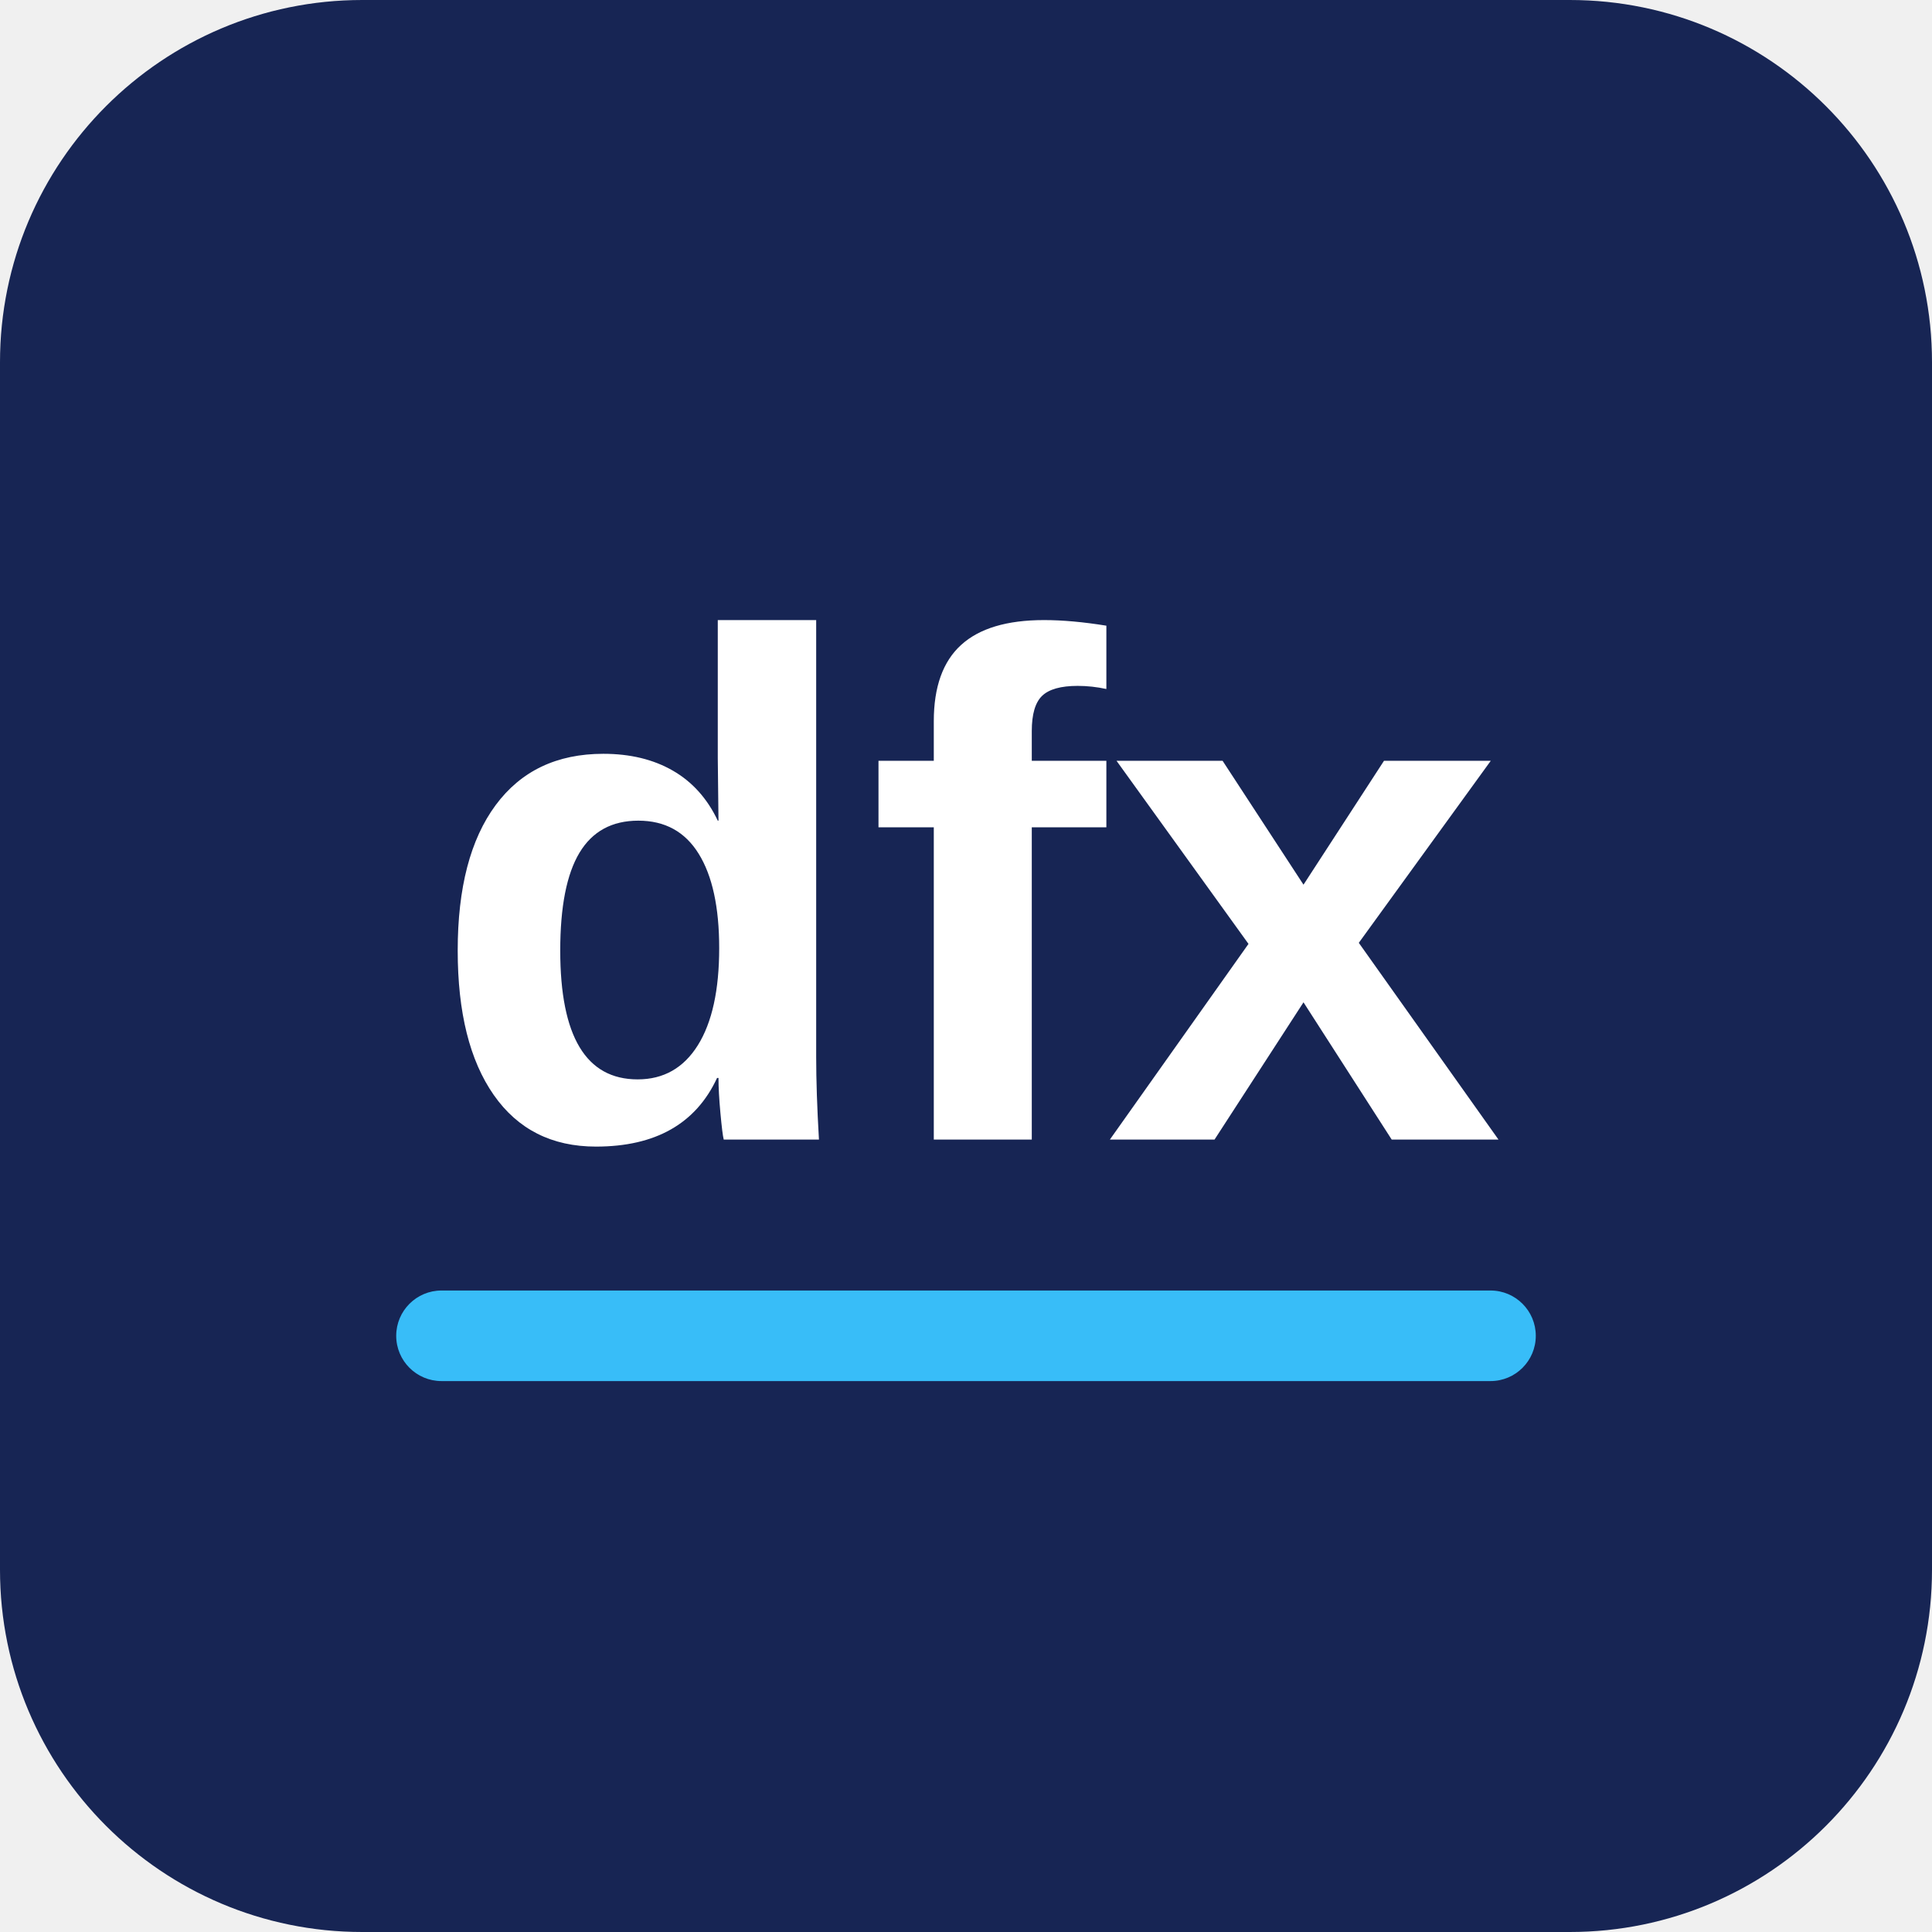
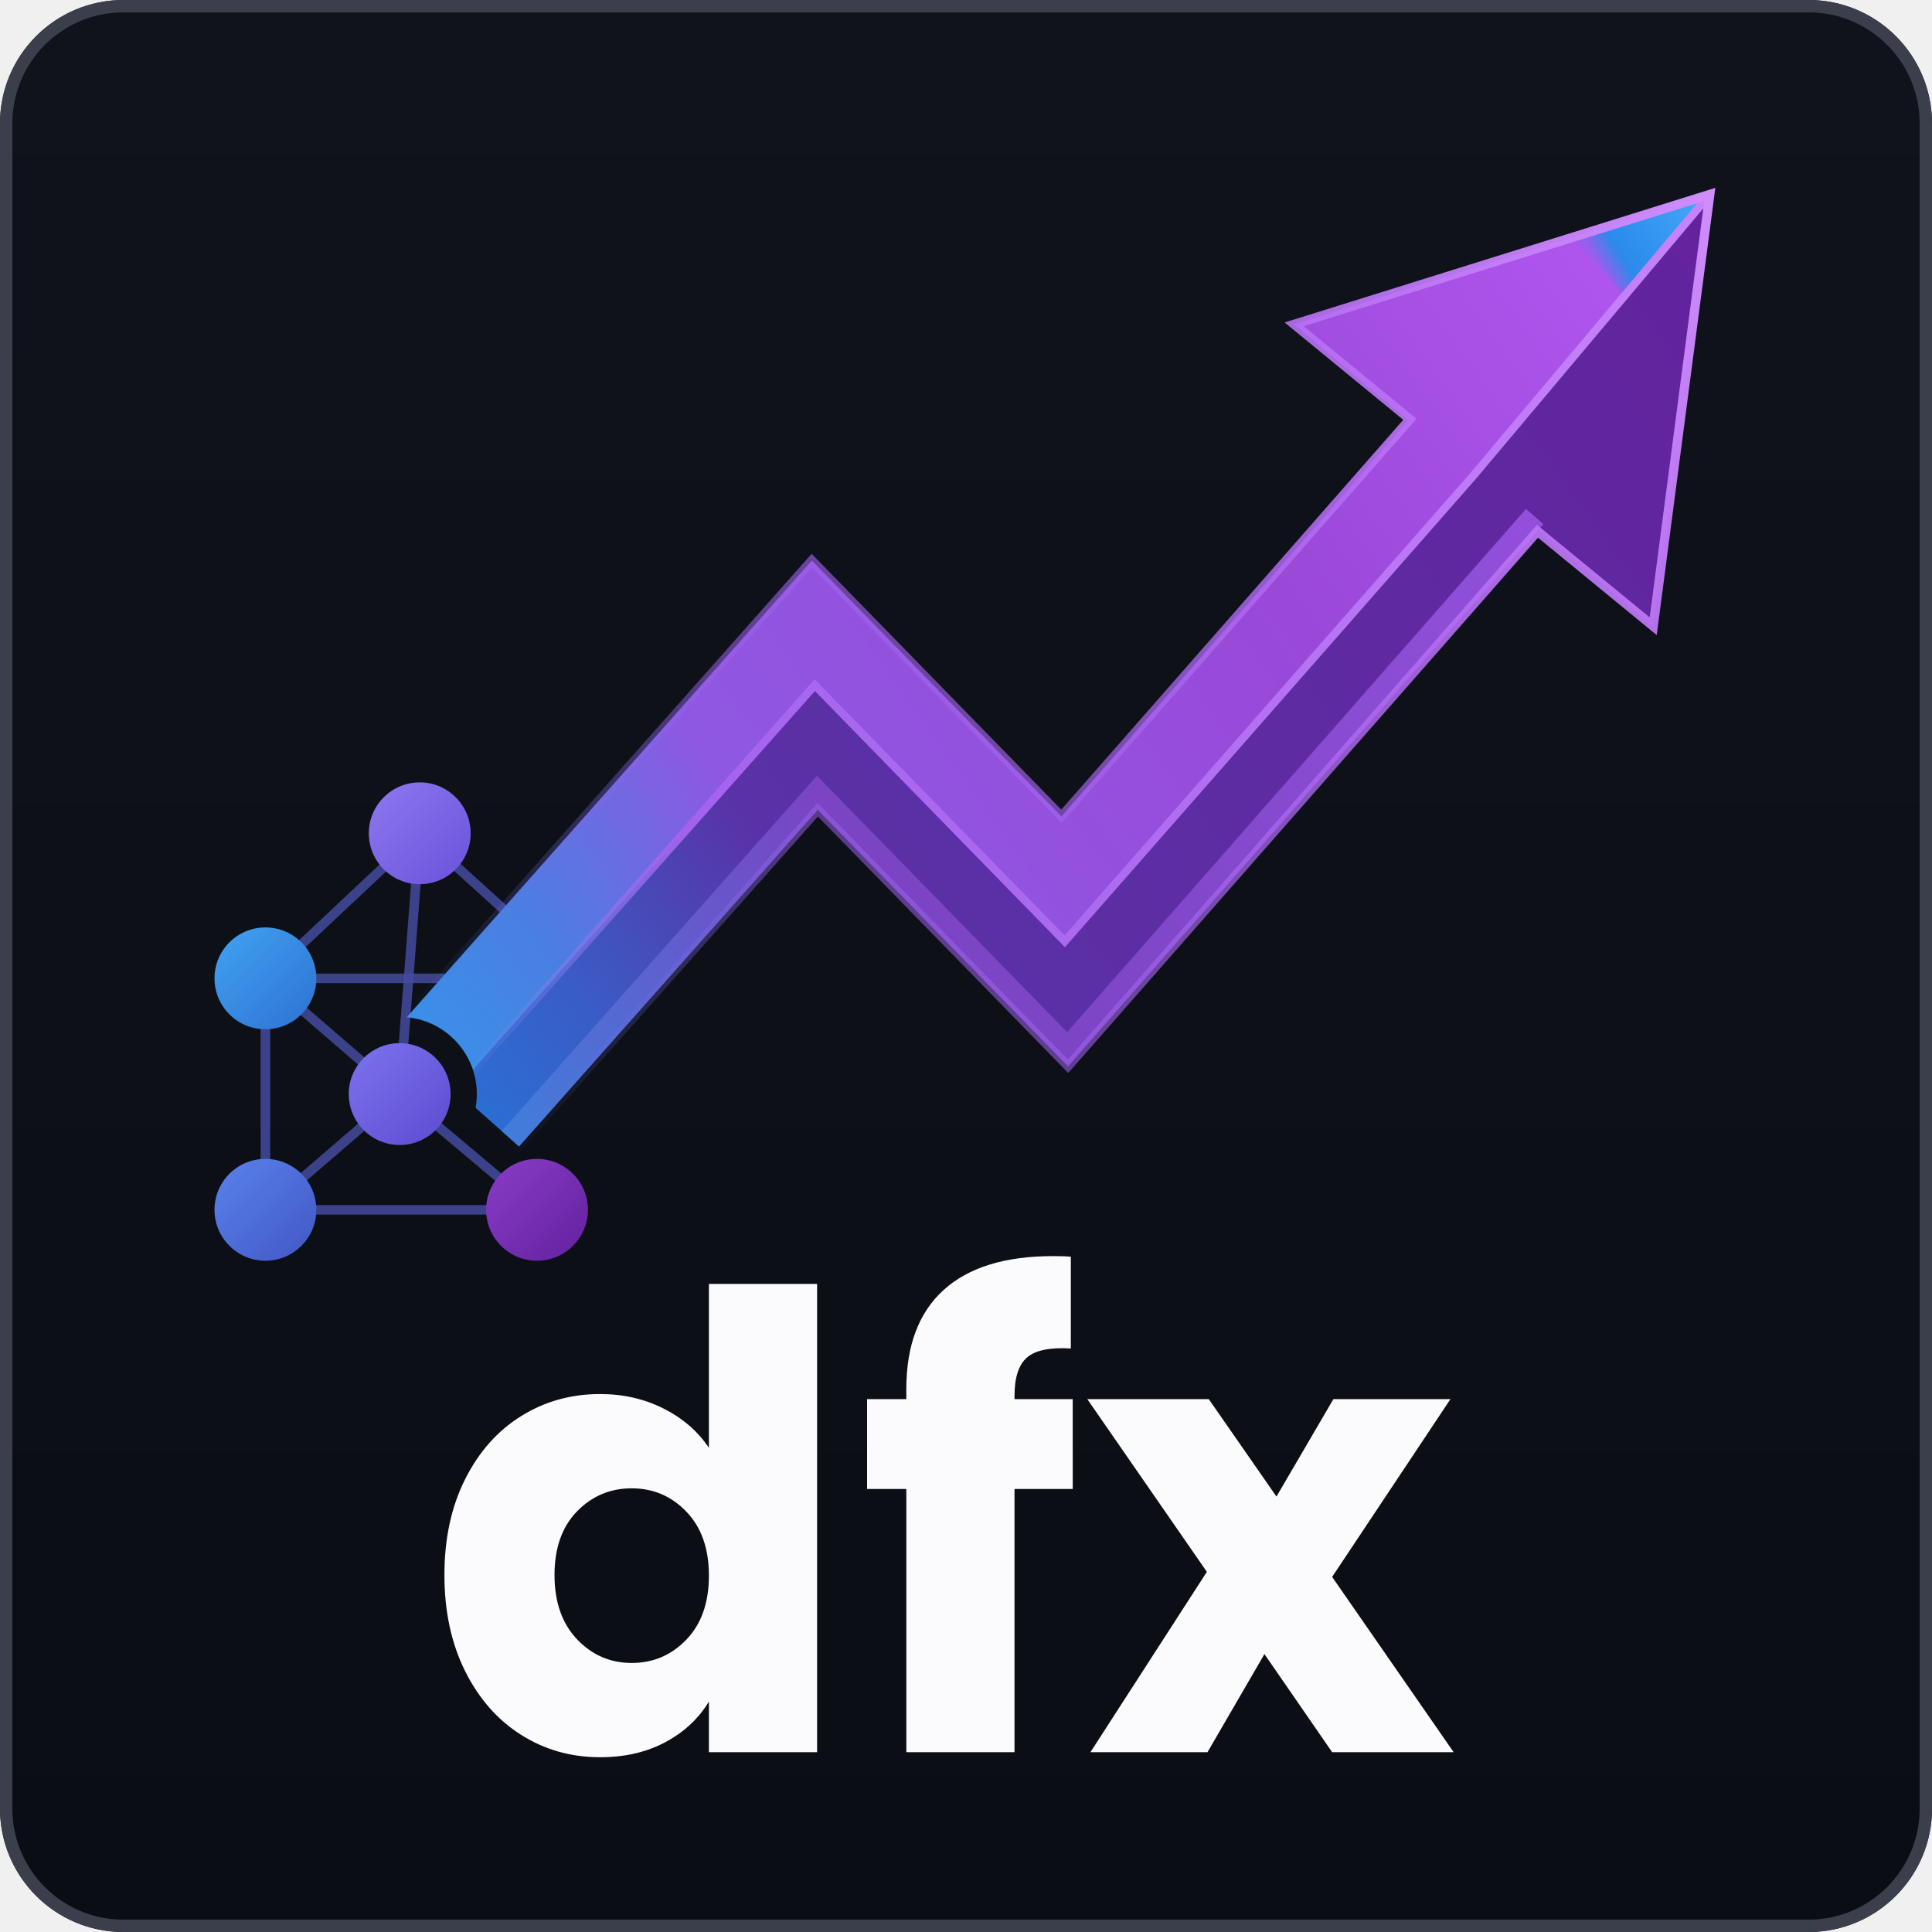
- <svg xmlns="http://www.w3.org/2000/svg" viewBox="0 0 512 512" role="img" aria-labelledby="title">
-   <rect width="512" height="512" rx="96" fill="#172554" />
-   <text x="256" y="302" fill="#fff" font-family="Arial, Helvetica, sans-serif" font-size="190" font-weight="700" text-anchor="middle">dfx</text>
-   <rect x="105" y="342" width="302" height="24" rx="12" fill="#38bdf8" />
+ <svg xmlns="http://www.w3.org/2000/svg" width="1024" height="1024" viewBox="0 0 1024 1024">
+   <defs>
+     <linearGradient id="bg" x1="0" y1="0" x2="0" y2="1">
+       <stop offset="0" stop-color="#10131b" />
+       <stop offset="1" stop-color="#0a0d13" />
+     </linearGradient>
+     <linearGradient id="light" gradientUnits="userSpaceOnUse" x1="351.60" y1="546.20" x2="758.00" y2="256.00">
+       <stop offset="0" stop-color="#3a90e8" />
+       <stop offset="0.1" stop-color="#4a7fe2" />
+       <stop offset="0.26" stop-color="#8f58e2" />
+       <stop offset="0.62" stop-color="#9a48d8" />
+       <stop offset="1" stop-color="#b459f3" />
+     </linearGradient>
+     <linearGradient id="dark" gradientUnits="userSpaceOnUse" x1="351.60" y1="546.20" x2="758.00" y2="256.00">
+       <stop offset="0" stop-color="#2a6fd4" />
+       <stop offset="0.1" stop-color="#3a5cc6" />
+       <stop offset="0.26" stop-color="#5a31a6" />
+       <stop offset="1" stop-color="#63239d" />
+     </linearGradient>
+     <linearGradient id="band" gradientUnits="userSpaceOnUse" x1="351.60" y1="546.20" x2="758.00" y2="256.00">
+       <stop offset="0" stop-color="#3f7fdc" />
+       <stop offset="0.3" stop-color="#7a44c4" />
+       <stop offset="1" stop-color="#9d55e4" />
+     </linearGradient>
+     <linearGradient id="ridge" gradientUnits="userSpaceOnUse" x1="351.60" y1="546.20" x2="758.00" y2="256.00">
+       <stop offset="0" stop-color="#6f92f2" stop-opacity="0.0" />
+       <stop offset="0.22" stop-color="#a362ee" stop-opacity="1" />
+       <stop offset="1" stop-color="#c983fa" stop-opacity="1" />
+     </linearGradient>
+     <linearGradient id="rim" gradientUnits="userSpaceOnUse" x1="351.60" y1="546.20" x2="758.00" y2="256.00">
+       <stop offset="0" stop-color="#4f78e2" stop-opacity="0.0" />
+       <stop offset="0.3" stop-color="#9a5fea" stop-opacity="0.55" />
+       <stop offset="0.7" stop-color="#b56cf4" stop-opacity="0.9" />
+       <stop offset="1" stop-color="#cf8dfc" stop-opacity="1" />
+     </linearGradient>
+     <linearGradient id="shine" gradientUnits="userSpaceOnUse" x1="758.00" y1="256.00" x2="722.10" y2="278.63">
+       <stop offset="0" stop-color="#45aaf8" stop-opacity="1" />
+       <stop offset="0.82" stop-color="#2b8aeb" stop-opacity="1" />
+       <stop offset="1" stop-color="#2b8aeb" stop-opacity="0.15" />
+     </linearGradient>
+     <linearGradient id="nT" gradientUnits="userSpaceOnUse" x1="323.50" y1="446.50" x2="356.50" y2="479.50">
+       <stop offset="0" stop-color="#8f78f0" />
+       <stop offset="1" stop-color="#6a52da" />
+     </linearGradient>
+     <linearGradient id="nL" gradientUnits="userSpaceOnUse" x1="273.50" y1="493.50" x2="306.50" y2="526.50">
+       <stop offset="0" stop-color="#42a2f2" />
+       <stop offset="1" stop-color="#2c72d2" />
+     </linearGradient>
+     <linearGradient id="nC" gradientUnits="userSpaceOnUse" x1="317.00" y1="531.00" x2="350.00" y2="564.00">
+       <stop offset="0" stop-color="#7c74ee" />
+       <stop offset="1" stop-color="#5c4bd0" />
+     </linearGradient>
+     <linearGradient id="nBL" gradientUnits="userSpaceOnUse" x1="273.50" y1="568.50" x2="306.50" y2="601.50">
+       <stop offset="0" stop-color="#5a82ea" />
+       <stop offset="1" stop-color="#4157c6" />
+     </linearGradient>
+     <linearGradient id="nBR" gradientUnits="userSpaceOnUse" x1="361.50" y1="568.50" x2="394.50" y2="601.50">
+       <stop offset="0" stop-color="#8a3cc8" />
+       <stop offset="1" stop-color="#62219e" />
+     </linearGradient>
+     <mask id="notch" maskUnits="userSpaceOnUse" x="0" y="0" width="1024" height="1024">
+       <rect x="0" y="0" width="1024" height="1024" fill="#fff" />
+       <circle cx="333.50" cy="547.50" r="25.00" fill="#000" />
+     </mask>
+   </defs>
+   <g transform="matrix(1.635783 0 0 1.635783 -333.6997 -315.7061)">
+     <rect x="204.00" y="193.00" width="626.00" height="626.00" rx="40.00" fill="url(#bg)" />
+     <rect x="206.00" y="195.00" width="622.00" height="622.00" rx="38.00" fill="none" stroke="#3b3f4b" stroke-width="4" />
+     <g stroke="#454b9e" stroke-opacity="0.85" stroke-width="3.1" stroke-linecap="round">
+       <line x1="340.00" y1="463.00" x2="290.00" y2="510.00" />
+       <line x1="340.00" y1="463.00" x2="333.50" y2="547.50" />
+       <line x1="290.00" y1="510.00" x2="333.50" y2="547.50" />
+       <line x1="290.00" y1="510.00" x2="290.00" y2="585.00" />
+       <line x1="333.50" y1="547.50" x2="290.00" y2="585.00" />
+       <line x1="333.50" y1="547.50" x2="378.00" y2="585.00" />
+       <line x1="290.00" y1="585.00" x2="378.00" y2="585.00" />
+       <line x1="340.00" y1="463.00" x2="372.00" y2="492.00" />
+       <line x1="290.00" y1="510.00" x2="372.00" y2="510.00" />
+     </g>
+     <g mask="url(#notch)">
+       <polygon points="351.60,546.20 468.00,415.00 549.00,498.00 683.43,344.70 704.10,362.84 550.07,538.47 468.96,455.36 372.17,564.45" fill="url(#dark)" />
+       <polygon points="681.50,347.00 758.00,256.00 739.67,395.91" fill="url(#dark)" />
+       <polygon points="331.03,527.95 467.04,374.64 547.93,457.53 662.76,326.57 683.43,344.70 549.00,498.00 468.00,415.00 351.60,546.20" fill="url(#light)" />
+       <polygon points="623.33,298.09 758.00,256.00 681.50,347.00" fill="url(#light)" />
+       <polygon points="366.56,559.47 468.70,444.35 549.78,527.43 698.46,357.89 704.10,362.84 550.07,538.47 468.96,455.36 372.17,564.45" fill="url(#band)" />
+       <polygon points="758.00,256.00 713.56,269.89 730.46,288.76" fill="url(#shine)" />
+       <polyline points="351.60,546.20 468.00,415.00 549.00,498.00 681.50,347.00 758.00,256.00" fill="none" stroke="url(#ridge)" stroke-width="2.6" stroke-linejoin="miter" stroke-miterlimit="6" />
+       <polygon points="331.03,527.95 467.04,374.64 547.93,457.53 660.83,328.86 623.33,298.09 758.00,256.00 739.67,395.91 702.17,365.14 550.07,538.47 468.96,455.36 372.17,564.45" fill="none" stroke="url(#rim)" stroke-width="3" stroke-linejoin="miter" stroke-miterlimit="8" />
+     </g>
+     <circle cx="340.00" cy="463.00" r="16.50" fill="url(#nT)" />
+     <circle cx="290.00" cy="510.00" r="16.50" fill="url(#nL)" />
+     <circle cx="333.50" cy="547.50" r="16.50" fill="url(#nC)" />
+     <circle cx="290.00" cy="585.00" r="16.50" fill="url(#nBL)" />
+     <circle cx="378.00" cy="585.00" r="16.50" fill="url(#nBR)" />
+     <path transform="translate(348.00 600.00)" d="M50.434 44.693Q61.71 44.693 71.038 49.409Q80.366 54.124 85.697 62.12V9.021H120.754V160.732H85.697V144.331Q80.776 152.532 71.653 157.452Q62.53 162.372 50.434 162.372Q36.288 162.372 24.807 155.094Q13.326 147.816 6.663 134.388Q0.0 120.959 0.0 103.328Q0.0 85.697 6.663 72.371Q13.326 59.045 24.807 51.869Q36.288 44.693 50.434 44.693ZM60.685 75.241Q50.229 75.241 42.951 82.724Q35.673 90.207 35.673 103.328Q35.673 116.449 42.951 124.137Q50.229 131.825 60.685 131.825Q71.14 131.825 78.418 124.239Q85.697 116.654 85.697 103.533Q85.697 90.412 78.418 82.826Q71.14 75.241 60.685 75.241ZM203.581 75.446H184.719V160.732H149.661V75.446H136.95V46.334H149.661V43.053Q149.661 21.937 161.757 10.968Q173.853 0.0 197.225 0.0Q201.12 0.0 202.966 0.205V29.932Q192.92 29.317 188.819 32.803Q184.719 36.288 184.719 45.308V46.334H203.581ZM287.637 160.732 265.7 128.955 247.249 160.732H209.321L247.044 102.303L208.296 46.334H247.659L269.596 77.906L288.047 46.334H325.975L287.637 103.943L327.0 160.732Z" fill="#fbfbfe" />
+   </g>
</svg>
